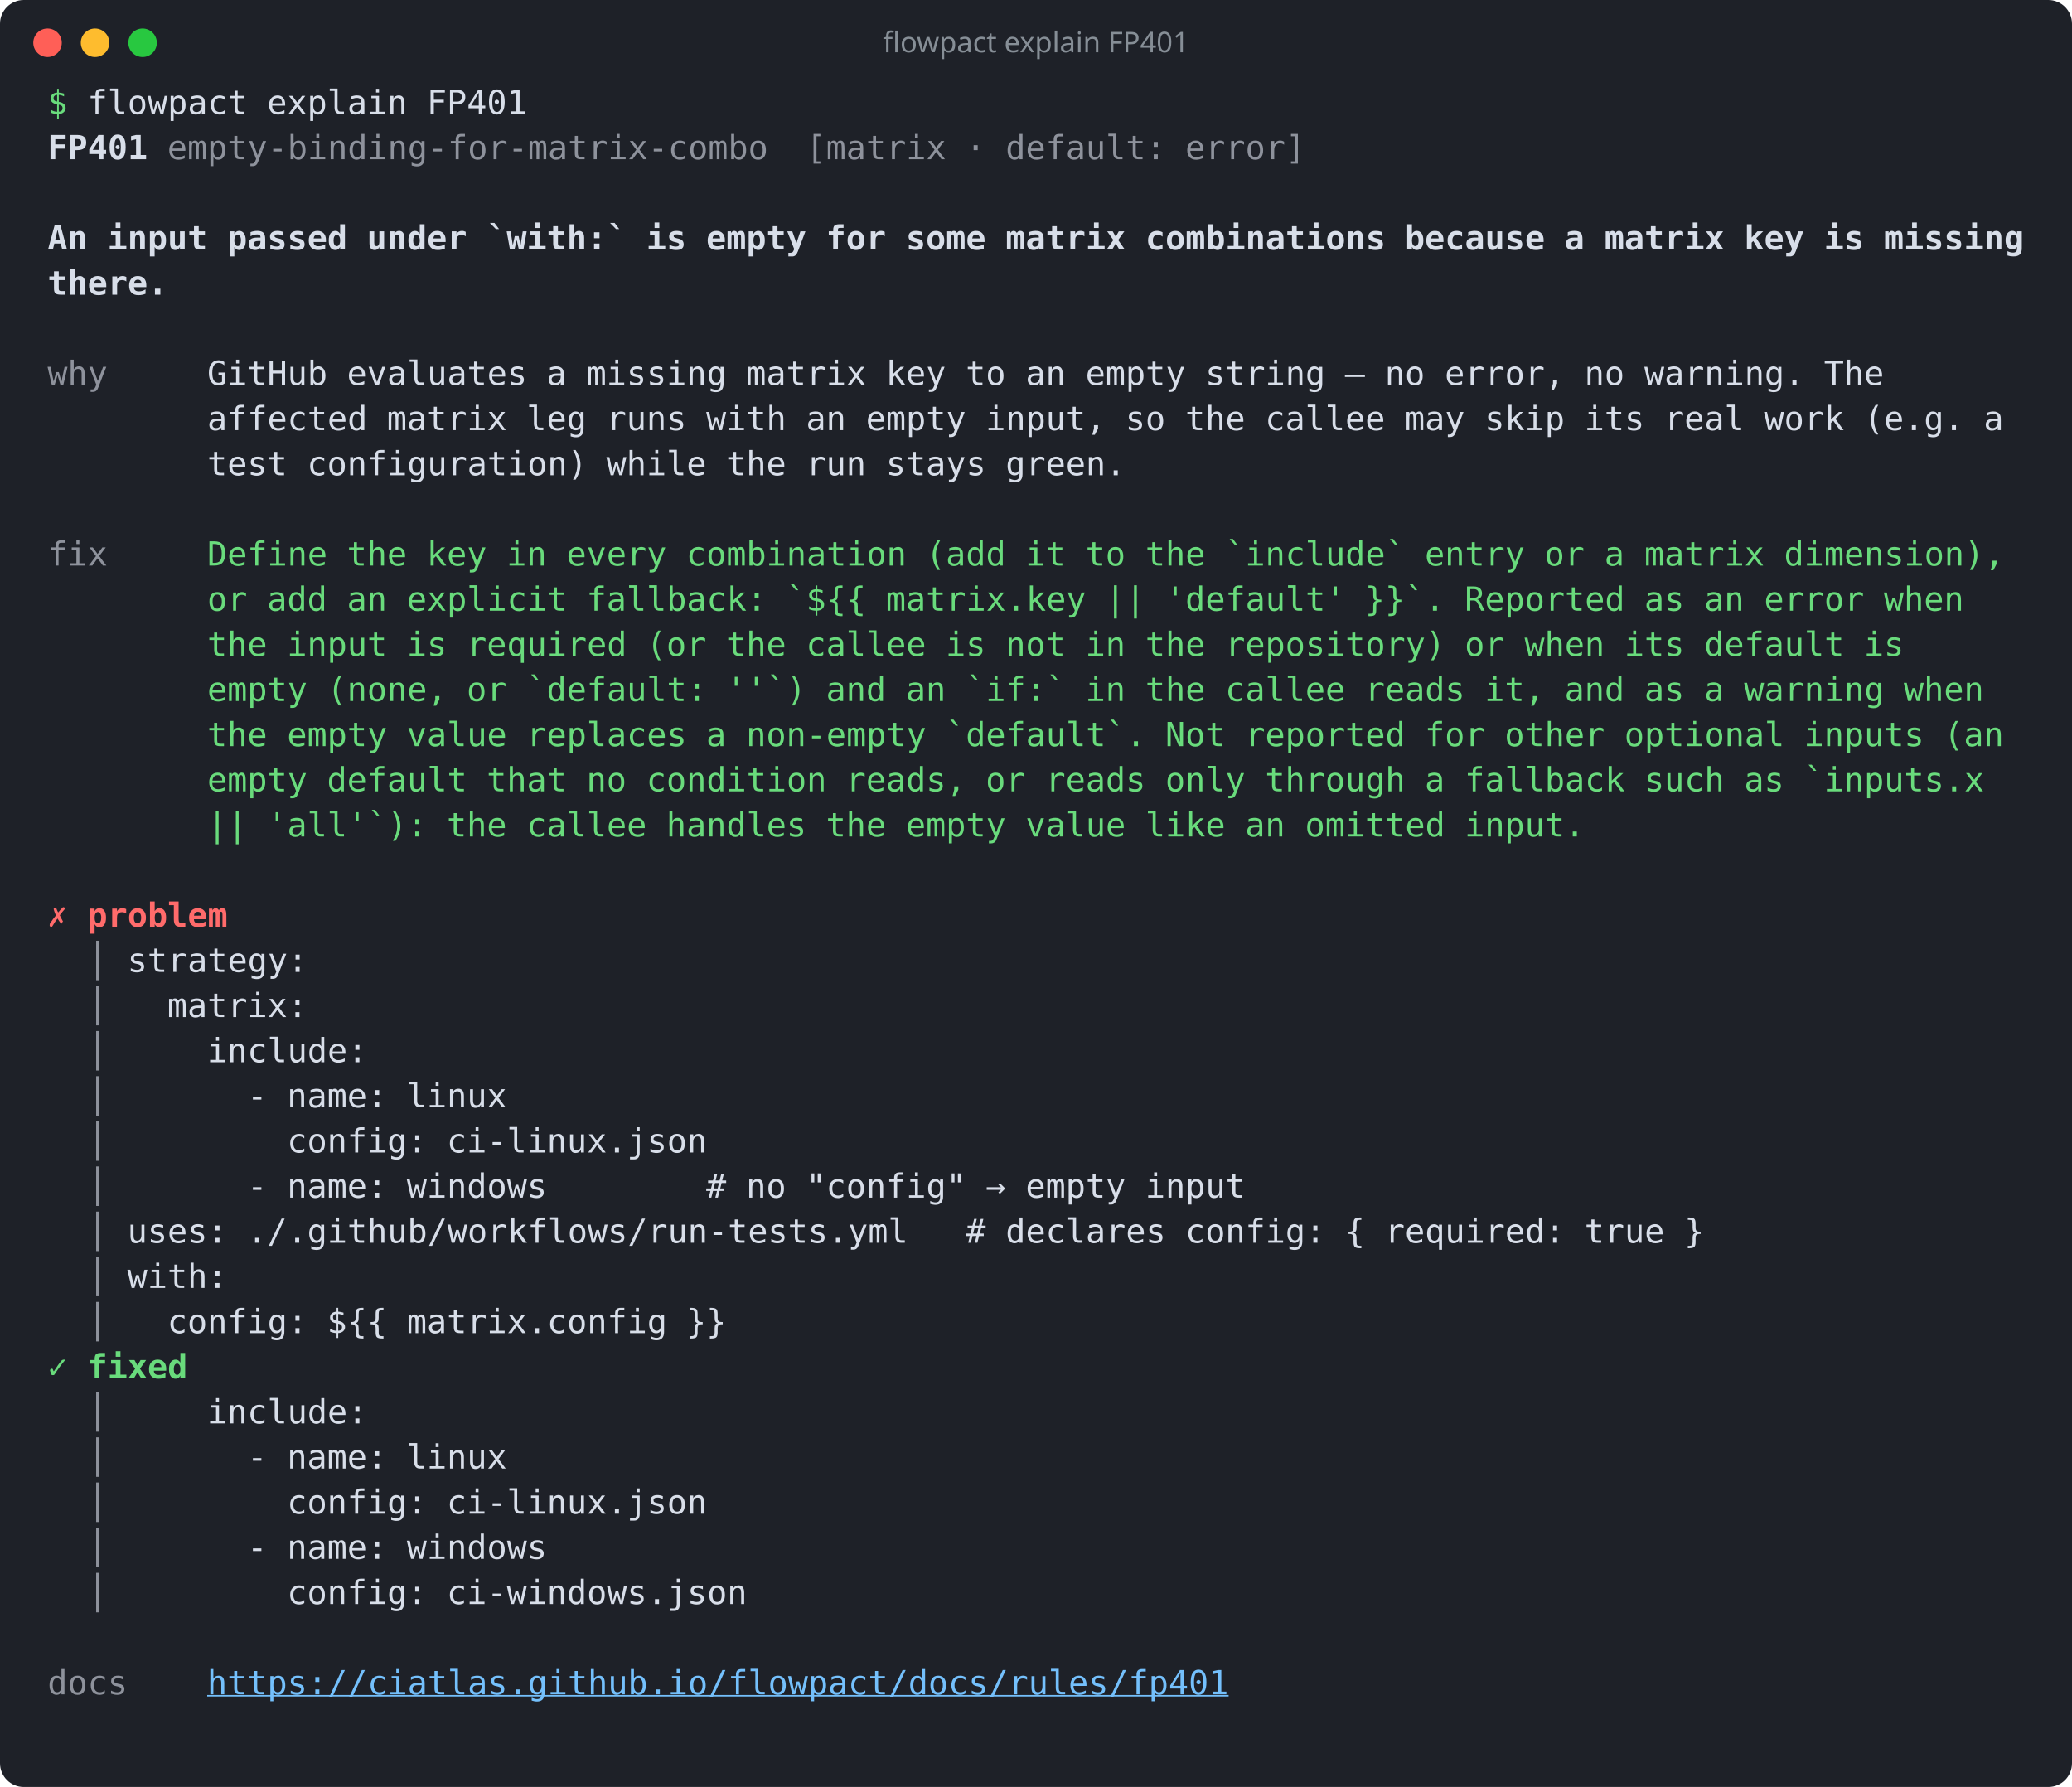
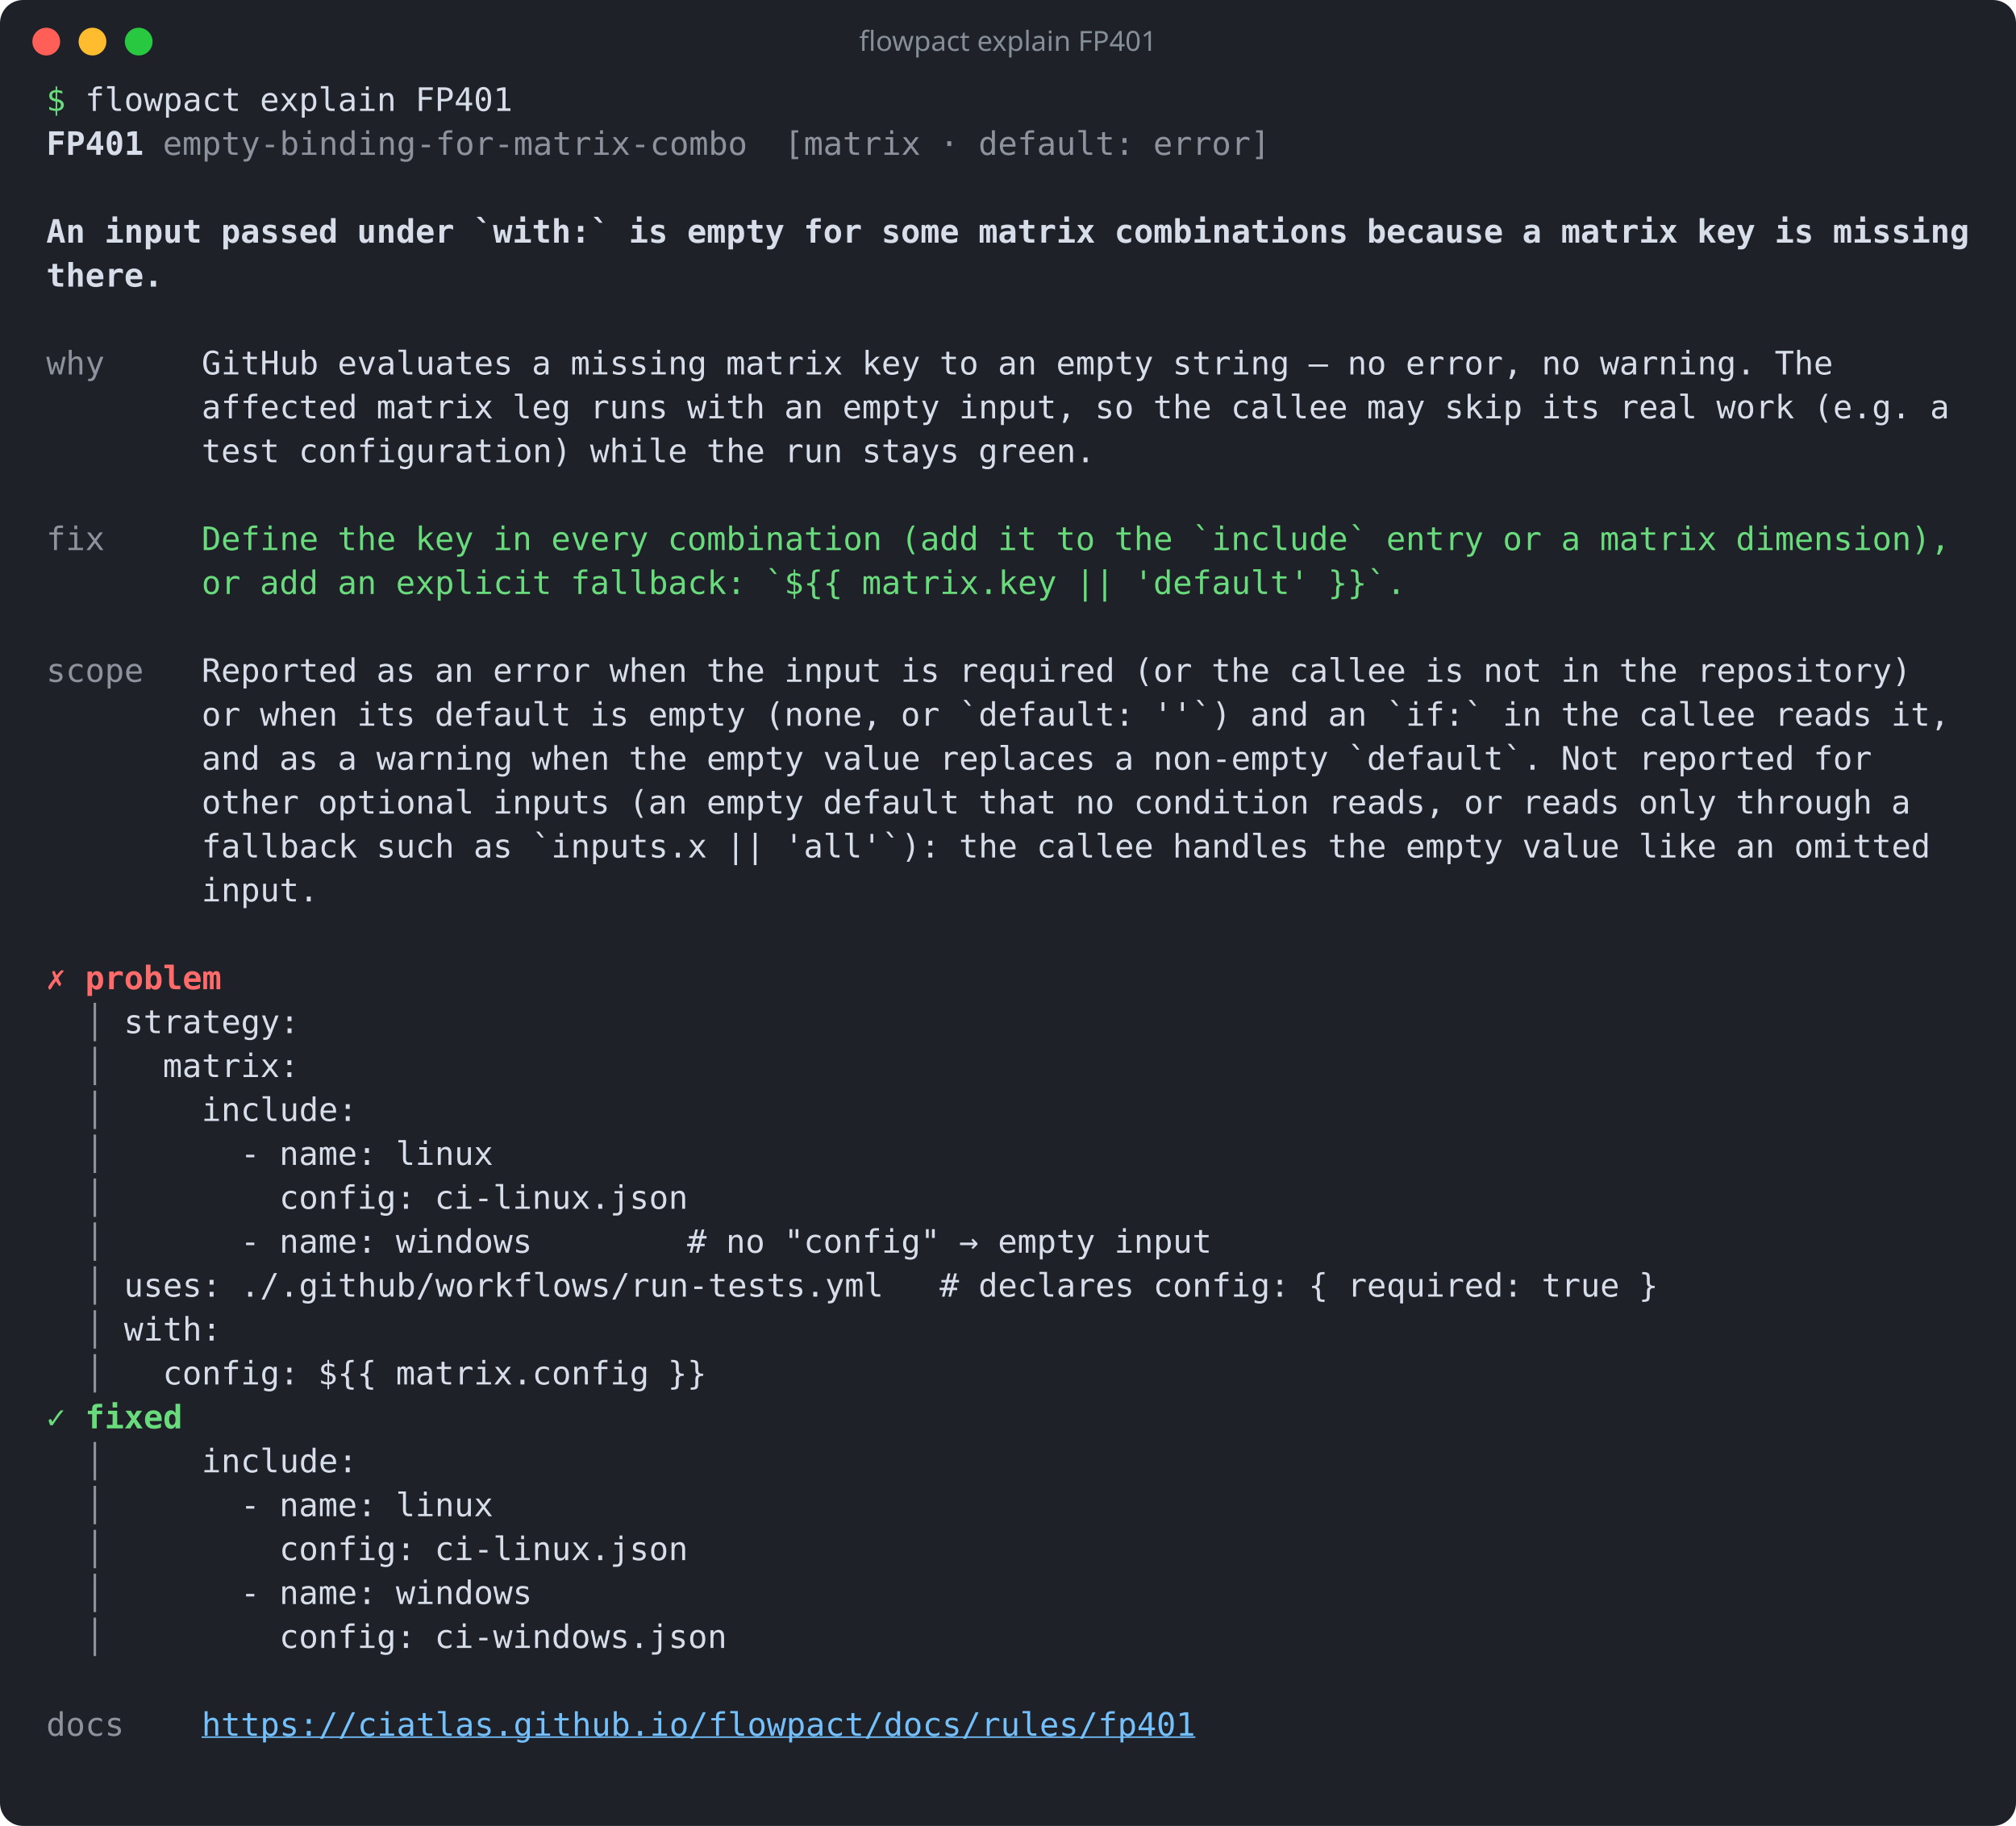
- <svg xmlns="http://www.w3.org/2000/svg" width="872" height="752" viewBox="0 0 872 752" role="img" aria-label="flowpact explain FP401">
+ <svg xmlns="http://www.w3.org/2000/svg" width="872" height="790" viewBox="0 0 872 790" role="img" aria-label="flowpact explain FP401">
  <rect width="100%" height="100%" rx="10" fill="#1e2128" />
  <circle cx="20" cy="18" r="6" fill="#ff5f57" />
  <circle cx="40" cy="18" r="6" fill="#febc2e" />
  <circle cx="60" cy="18" r="6" fill="#28c840" />
  <text x="436" y="22" fill="#868e96" font-family="ui-sans-serif,system-ui,sans-serif" font-size="12" text-anchor="middle">flowpact explain FP401</text>
  <g font-family="ui-monospace,SFMono-Regular,Menlo,Consolas,monospace" font-size="14" xml:space="preserve">
    <text y="48">
      <tspan x="20.0" textLength="8.4" lengthAdjust="spacingAndGlyphs" fill="#69db7c">$</tspan>
      <tspan x="36.8" textLength="67.2" lengthAdjust="spacingAndGlyphs" fill="#d8dee9">flowpact</tspan>
      <tspan x="112.4" textLength="58.8" lengthAdjust="spacingAndGlyphs" fill="#d8dee9">explain</tspan>
      <tspan x="179.6" textLength="42.0" lengthAdjust="spacingAndGlyphs" fill="#d8dee9">FP401</tspan>
    </text>
    <text y="67">
      <tspan x="20.0" textLength="42.0" lengthAdjust="spacingAndGlyphs" fill="#d8dee9" font-weight="700">FP401</tspan>
      <tspan x="70.4" textLength="252.0" lengthAdjust="spacingAndGlyphs" fill="#d8dee9" fill-opacity="0.6">empty-binding-for-matrix-combo</tspan>
      <tspan x="339.2" textLength="58.8" lengthAdjust="spacingAndGlyphs" fill="#d8dee9" fill-opacity="0.6">[matrix</tspan>
      <tspan x="406.4" textLength="8.4" lengthAdjust="spacingAndGlyphs" fill="#d8dee9" fill-opacity="0.6">·</tspan>
      <tspan x="423.2" textLength="67.2" lengthAdjust="spacingAndGlyphs" fill="#d8dee9" fill-opacity="0.6">default:</tspan>
      <tspan x="498.8" textLength="50.4" lengthAdjust="spacingAndGlyphs" fill="#d8dee9" fill-opacity="0.6">error]</tspan>
    </text>
    <text y="86" />
    <text y="105">
      <tspan x="20.0" textLength="16.8" lengthAdjust="spacingAndGlyphs" fill="#d8dee9" font-weight="700">An</tspan>
      <tspan x="45.2" textLength="42.0" lengthAdjust="spacingAndGlyphs" fill="#d8dee9" font-weight="700">input</tspan>
      <tspan x="95.6" textLength="50.4" lengthAdjust="spacingAndGlyphs" fill="#d8dee9" font-weight="700">passed</tspan>
      <tspan x="154.4" textLength="42.0" lengthAdjust="spacingAndGlyphs" fill="#d8dee9" font-weight="700">under</tspan>
      <tspan x="204.8" textLength="58.8" lengthAdjust="spacingAndGlyphs" fill="#d8dee9" font-weight="700">`with:`</tspan>
      <tspan x="272.0" textLength="16.8" lengthAdjust="spacingAndGlyphs" fill="#d8dee9" font-weight="700">is</tspan>
      <tspan x="297.2" textLength="42.0" lengthAdjust="spacingAndGlyphs" fill="#d8dee9" font-weight="700">empty</tspan>
      <tspan x="347.6" textLength="25.2" lengthAdjust="spacingAndGlyphs" fill="#d8dee9" font-weight="700">for</tspan>
      <tspan x="381.2" textLength="33.6" lengthAdjust="spacingAndGlyphs" fill="#d8dee9" font-weight="700">some</tspan>
      <tspan x="423.2" textLength="50.4" lengthAdjust="spacingAndGlyphs" fill="#d8dee9" font-weight="700">matrix</tspan>
      <tspan x="482.0" textLength="100.8" lengthAdjust="spacingAndGlyphs" fill="#d8dee9" font-weight="700">combinations</tspan>
      <tspan x="591.2" textLength="58.8" lengthAdjust="spacingAndGlyphs" fill="#d8dee9" font-weight="700">because</tspan>
      <tspan x="658.4" textLength="8.4" lengthAdjust="spacingAndGlyphs" fill="#d8dee9" font-weight="700">a</tspan>
      <tspan x="675.2" textLength="50.4" lengthAdjust="spacingAndGlyphs" fill="#d8dee9" font-weight="700">matrix</tspan>
      <tspan x="734.0" textLength="25.2" lengthAdjust="spacingAndGlyphs" fill="#d8dee9" font-weight="700">key</tspan>
      <tspan x="767.6" textLength="16.8" lengthAdjust="spacingAndGlyphs" fill="#d8dee9" font-weight="700">is</tspan>
      <tspan x="792.8" textLength="58.8" lengthAdjust="spacingAndGlyphs" fill="#d8dee9" font-weight="700">missing</tspan>
    </text>
    <text y="124">
      <tspan x="20.0" textLength="50.4" lengthAdjust="spacingAndGlyphs" fill="#d8dee9" font-weight="700">there.</tspan>
    </text>
    <text y="143" />
    <text y="162">
      <tspan x="20.0" textLength="25.2" lengthAdjust="spacingAndGlyphs" fill="#d8dee9" fill-opacity="0.6">why</tspan>
      <tspan x="87.2" textLength="50.4" lengthAdjust="spacingAndGlyphs" fill="#d8dee9">GitHub</tspan>
      <tspan x="146.0" textLength="75.6" lengthAdjust="spacingAndGlyphs" fill="#d8dee9">evaluates</tspan>
      <tspan x="230.0" textLength="8.4" lengthAdjust="spacingAndGlyphs" fill="#d8dee9">a</tspan>
      <tspan x="246.8" textLength="58.8" lengthAdjust="spacingAndGlyphs" fill="#d8dee9">missing</tspan>
      <tspan x="314.0" textLength="50.4" lengthAdjust="spacingAndGlyphs" fill="#d8dee9">matrix</tspan>
      <tspan x="372.8" textLength="25.2" lengthAdjust="spacingAndGlyphs" fill="#d8dee9">key</tspan>
      <tspan x="406.4" textLength="16.8" lengthAdjust="spacingAndGlyphs" fill="#d8dee9">to</tspan>
      <tspan x="431.6" textLength="16.8" lengthAdjust="spacingAndGlyphs" fill="#d8dee9">an</tspan>
      <tspan x="456.8" textLength="42.0" lengthAdjust="spacingAndGlyphs" fill="#d8dee9">empty</tspan>
      <tspan x="507.2" textLength="50.4" lengthAdjust="spacingAndGlyphs" fill="#d8dee9">string</tspan>
      <tspan x="566.0" textLength="8.4" lengthAdjust="spacingAndGlyphs" fill="#d8dee9">—</tspan>
      <tspan x="582.8" textLength="16.8" lengthAdjust="spacingAndGlyphs" fill="#d8dee9">no</tspan>
      <tspan x="608.0" textLength="50.4" lengthAdjust="spacingAndGlyphs" fill="#d8dee9">error,</tspan>
      <tspan x="666.8" textLength="16.8" lengthAdjust="spacingAndGlyphs" fill="#d8dee9">no</tspan>
      <tspan x="692.0" textLength="67.2" lengthAdjust="spacingAndGlyphs" fill="#d8dee9">warning.</tspan>
      <tspan x="767.6" textLength="25.2" lengthAdjust="spacingAndGlyphs" fill="#d8dee9">The</tspan>
    </text>
    <text y="181">
      <tspan x="87.2" textLength="67.2" lengthAdjust="spacingAndGlyphs" fill="#d8dee9">affected</tspan>
      <tspan x="162.8" textLength="50.4" lengthAdjust="spacingAndGlyphs" fill="#d8dee9">matrix</tspan>
      <tspan x="221.6" textLength="25.2" lengthAdjust="spacingAndGlyphs" fill="#d8dee9">leg</tspan>
      <tspan x="255.2" textLength="33.6" lengthAdjust="spacingAndGlyphs" fill="#d8dee9">runs</tspan>
      <tspan x="297.2" textLength="33.6" lengthAdjust="spacingAndGlyphs" fill="#d8dee9">with</tspan>
      <tspan x="339.2" textLength="16.8" lengthAdjust="spacingAndGlyphs" fill="#d8dee9">an</tspan>
      <tspan x="364.4" textLength="42.0" lengthAdjust="spacingAndGlyphs" fill="#d8dee9">empty</tspan>
      <tspan x="414.8" textLength="50.4" lengthAdjust="spacingAndGlyphs" fill="#d8dee9">input,</tspan>
      <tspan x="473.6" textLength="16.8" lengthAdjust="spacingAndGlyphs" fill="#d8dee9">so</tspan>
      <tspan x="498.8" textLength="25.2" lengthAdjust="spacingAndGlyphs" fill="#d8dee9">the</tspan>
      <tspan x="532.4" textLength="50.4" lengthAdjust="spacingAndGlyphs" fill="#d8dee9">callee</tspan>
      <tspan x="591.2" textLength="25.2" lengthAdjust="spacingAndGlyphs" fill="#d8dee9">may</tspan>
      <tspan x="624.8" textLength="33.6" lengthAdjust="spacingAndGlyphs" fill="#d8dee9">skip</tspan>
      <tspan x="666.8" textLength="25.2" lengthAdjust="spacingAndGlyphs" fill="#d8dee9">its</tspan>
      <tspan x="700.4" textLength="33.6" lengthAdjust="spacingAndGlyphs" fill="#d8dee9">real</tspan>
      <tspan x="742.4" textLength="33.6" lengthAdjust="spacingAndGlyphs" fill="#d8dee9">work</tspan>
      <tspan x="784.4" textLength="42.0" lengthAdjust="spacingAndGlyphs" fill="#d8dee9">(e.g.</tspan>
      <tspan x="834.8" textLength="8.4" lengthAdjust="spacingAndGlyphs" fill="#d8dee9">a</tspan>
    </text>
    <text y="200">
      <tspan x="87.2" textLength="33.6" lengthAdjust="spacingAndGlyphs" fill="#d8dee9">test</tspan>
      <tspan x="129.2" textLength="117.6" lengthAdjust="spacingAndGlyphs" fill="#d8dee9">configuration)</tspan>
      <tspan x="255.2" textLength="42.0" lengthAdjust="spacingAndGlyphs" fill="#d8dee9">while</tspan>
      <tspan x="305.6" textLength="25.2" lengthAdjust="spacingAndGlyphs" fill="#d8dee9">the</tspan>
      <tspan x="339.2" textLength="25.2" lengthAdjust="spacingAndGlyphs" fill="#d8dee9">run</tspan>
      <tspan x="372.8" textLength="42.0" lengthAdjust="spacingAndGlyphs" fill="#d8dee9">stays</tspan>
      <tspan x="423.2" textLength="50.4" lengthAdjust="spacingAndGlyphs" fill="#d8dee9">green.</tspan>
    </text>
    <text y="219" />
    <text y="238">
      <tspan x="20.0" textLength="25.2" lengthAdjust="spacingAndGlyphs" fill="#d8dee9" fill-opacity="0.6">fix</tspan>
      <tspan x="87.2" textLength="50.4" lengthAdjust="spacingAndGlyphs" fill="#69db7c">Define</tspan>
      <tspan x="146.0" textLength="25.2" lengthAdjust="spacingAndGlyphs" fill="#69db7c">the</tspan>
      <tspan x="179.6" textLength="25.2" lengthAdjust="spacingAndGlyphs" fill="#69db7c">key</tspan>
      <tspan x="213.2" textLength="16.8" lengthAdjust="spacingAndGlyphs" fill="#69db7c">in</tspan>
      <tspan x="238.4" textLength="42.0" lengthAdjust="spacingAndGlyphs" fill="#69db7c">every</tspan>
      <tspan x="288.8" textLength="92.4" lengthAdjust="spacingAndGlyphs" fill="#69db7c">combination</tspan>
      <tspan x="389.6" textLength="33.6" lengthAdjust="spacingAndGlyphs" fill="#69db7c">(add</tspan>
      <tspan x="431.6" textLength="16.8" lengthAdjust="spacingAndGlyphs" fill="#69db7c">it</tspan>
      <tspan x="456.8" textLength="16.8" lengthAdjust="spacingAndGlyphs" fill="#69db7c">to</tspan>
      <tspan x="482.0" textLength="25.2" lengthAdjust="spacingAndGlyphs" fill="#69db7c">the</tspan>
      <tspan x="515.6" textLength="75.6" lengthAdjust="spacingAndGlyphs" fill="#69db7c">`include`</tspan>
      <tspan x="599.6" textLength="42.0" lengthAdjust="spacingAndGlyphs" fill="#69db7c">entry</tspan>
      <tspan x="650.0" textLength="16.8" lengthAdjust="spacingAndGlyphs" fill="#69db7c">or</tspan>
      <tspan x="675.2" textLength="8.4" lengthAdjust="spacingAndGlyphs" fill="#69db7c">a</tspan>
      <tspan x="692.0" textLength="50.4" lengthAdjust="spacingAndGlyphs" fill="#69db7c">matrix</tspan>
      <tspan x="750.8" textLength="92.4" lengthAdjust="spacingAndGlyphs" fill="#69db7c">dimension),</tspan>
    </text>
    <text y="257">
      <tspan x="87.2" textLength="16.8" lengthAdjust="spacingAndGlyphs" fill="#69db7c">or</tspan>
      <tspan x="112.4" textLength="25.2" lengthAdjust="spacingAndGlyphs" fill="#69db7c">add</tspan>
      <tspan x="146.0" textLength="16.8" lengthAdjust="spacingAndGlyphs" fill="#69db7c">an</tspan>
      <tspan x="171.2" textLength="67.2" lengthAdjust="spacingAndGlyphs" fill="#69db7c">explicit</tspan>
      <tspan x="246.8" textLength="75.6" lengthAdjust="spacingAndGlyphs" fill="#69db7c">fallback:</tspan>
      <tspan x="330.8" textLength="33.6" lengthAdjust="spacingAndGlyphs" fill="#69db7c">`${{</tspan>
      <tspan x="372.8" textLength="84.0" lengthAdjust="spacingAndGlyphs" fill="#69db7c">matrix.key</tspan>
      <tspan x="465.2" textLength="16.8" lengthAdjust="spacingAndGlyphs" fill="#69db7c">||</tspan>
      <tspan x="490.4" textLength="75.6" lengthAdjust="spacingAndGlyphs" fill="#69db7c">'default'</tspan>
      <tspan x="574.4" textLength="33.6" lengthAdjust="spacingAndGlyphs" fill="#69db7c">}}`.</tspan>
-       <tspan x="616.4" textLength="67.2" lengthAdjust="spacingAndGlyphs" fill="#69db7c">Reported</tspan>
-       <tspan x="692.0" textLength="16.8" lengthAdjust="spacingAndGlyphs" fill="#69db7c">as</tspan>
-       <tspan x="717.2" textLength="16.8" lengthAdjust="spacingAndGlyphs" fill="#69db7c">an</tspan>
-       <tspan x="742.4" textLength="42.0" lengthAdjust="spacingAndGlyphs" fill="#69db7c">error</tspan>
-       <tspan x="792.8" textLength="33.6" lengthAdjust="spacingAndGlyphs" fill="#69db7c">when</tspan>
-     </text>
-     <text y="276">
-       <tspan x="87.2" textLength="25.2" lengthAdjust="spacingAndGlyphs" fill="#69db7c">the</tspan>
-       <tspan x="120.8" textLength="42.0" lengthAdjust="spacingAndGlyphs" fill="#69db7c">input</tspan>
-       <tspan x="171.2" textLength="16.8" lengthAdjust="spacingAndGlyphs" fill="#69db7c">is</tspan>
-       <tspan x="196.4" textLength="67.2" lengthAdjust="spacingAndGlyphs" fill="#69db7c">required</tspan>
-       <tspan x="272.0" textLength="25.2" lengthAdjust="spacingAndGlyphs" fill="#69db7c">(or</tspan>
-       <tspan x="305.6" textLength="25.2" lengthAdjust="spacingAndGlyphs" fill="#69db7c">the</tspan>
-       <tspan x="339.2" textLength="50.4" lengthAdjust="spacingAndGlyphs" fill="#69db7c">callee</tspan>
-       <tspan x="398.0" textLength="16.8" lengthAdjust="spacingAndGlyphs" fill="#69db7c">is</tspan>
-       <tspan x="423.2" textLength="25.2" lengthAdjust="spacingAndGlyphs" fill="#69db7c">not</tspan>
-       <tspan x="456.8" textLength="16.8" lengthAdjust="spacingAndGlyphs" fill="#69db7c">in</tspan>
-       <tspan x="482.0" textLength="25.2" lengthAdjust="spacingAndGlyphs" fill="#69db7c">the</tspan>
-       <tspan x="515.6" textLength="92.4" lengthAdjust="spacingAndGlyphs" fill="#69db7c">repository)</tspan>
-       <tspan x="616.4" textLength="16.8" lengthAdjust="spacingAndGlyphs" fill="#69db7c">or</tspan>
-       <tspan x="641.6" textLength="33.6" lengthAdjust="spacingAndGlyphs" fill="#69db7c">when</tspan>
-       <tspan x="683.6" textLength="25.2" lengthAdjust="spacingAndGlyphs" fill="#69db7c">its</tspan>
-       <tspan x="717.2" textLength="58.8" lengthAdjust="spacingAndGlyphs" fill="#69db7c">default</tspan>
-       <tspan x="784.4" textLength="16.8" lengthAdjust="spacingAndGlyphs" fill="#69db7c">is</tspan>
-     </text>
+     </text>
+     <text y="276" />
    <text y="295">
-       <tspan x="87.2" textLength="42.0" lengthAdjust="spacingAndGlyphs" fill="#69db7c">empty</tspan>
-       <tspan x="137.6" textLength="50.4" lengthAdjust="spacingAndGlyphs" fill="#69db7c">(none,</tspan>
-       <tspan x="196.4" textLength="16.8" lengthAdjust="spacingAndGlyphs" fill="#69db7c">or</tspan>
-       <tspan x="221.6" textLength="75.6" lengthAdjust="spacingAndGlyphs" fill="#69db7c">`default:</tspan>
-       <tspan x="305.6" textLength="33.6" lengthAdjust="spacingAndGlyphs" fill="#69db7c">''`)</tspan>
-       <tspan x="347.6" textLength="25.2" lengthAdjust="spacingAndGlyphs" fill="#69db7c">and</tspan>
-       <tspan x="381.2" textLength="16.8" lengthAdjust="spacingAndGlyphs" fill="#69db7c">an</tspan>
-       <tspan x="406.4" textLength="42.0" lengthAdjust="spacingAndGlyphs" fill="#69db7c">`if:`</tspan>
-       <tspan x="456.8" textLength="16.8" lengthAdjust="spacingAndGlyphs" fill="#69db7c">in</tspan>
-       <tspan x="482.0" textLength="25.2" lengthAdjust="spacingAndGlyphs" fill="#69db7c">the</tspan>
-       <tspan x="515.6" textLength="50.4" lengthAdjust="spacingAndGlyphs" fill="#69db7c">callee</tspan>
-       <tspan x="574.4" textLength="42.0" lengthAdjust="spacingAndGlyphs" fill="#69db7c">reads</tspan>
-       <tspan x="624.8" textLength="25.2" lengthAdjust="spacingAndGlyphs" fill="#69db7c">it,</tspan>
-       <tspan x="658.4" textLength="25.2" lengthAdjust="spacingAndGlyphs" fill="#69db7c">and</tspan>
-       <tspan x="692.0" textLength="16.8" lengthAdjust="spacingAndGlyphs" fill="#69db7c">as</tspan>
-       <tspan x="717.2" textLength="8.4" lengthAdjust="spacingAndGlyphs" fill="#69db7c">a</tspan>
-       <tspan x="734.0" textLength="58.8" lengthAdjust="spacingAndGlyphs" fill="#69db7c">warning</tspan>
-       <tspan x="801.2" textLength="33.6" lengthAdjust="spacingAndGlyphs" fill="#69db7c">when</tspan>
+       <tspan x="20.0" textLength="42.0" lengthAdjust="spacingAndGlyphs" fill="#d8dee9" fill-opacity="0.6">scope</tspan>
+       <tspan x="87.2" textLength="67.2" lengthAdjust="spacingAndGlyphs" fill="#d8dee9">Reported</tspan>
+       <tspan x="162.8" textLength="16.8" lengthAdjust="spacingAndGlyphs" fill="#d8dee9">as</tspan>
+       <tspan x="188.0" textLength="16.8" lengthAdjust="spacingAndGlyphs" fill="#d8dee9">an</tspan>
+       <tspan x="213.2" textLength="42.0" lengthAdjust="spacingAndGlyphs" fill="#d8dee9">error</tspan>
+       <tspan x="263.6" textLength="33.6" lengthAdjust="spacingAndGlyphs" fill="#d8dee9">when</tspan>
+       <tspan x="305.6" textLength="25.2" lengthAdjust="spacingAndGlyphs" fill="#d8dee9">the</tspan>
+       <tspan x="339.2" textLength="42.0" lengthAdjust="spacingAndGlyphs" fill="#d8dee9">input</tspan>
+       <tspan x="389.6" textLength="16.8" lengthAdjust="spacingAndGlyphs" fill="#d8dee9">is</tspan>
+       <tspan x="414.8" textLength="67.2" lengthAdjust="spacingAndGlyphs" fill="#d8dee9">required</tspan>
+       <tspan x="490.4" textLength="25.2" lengthAdjust="spacingAndGlyphs" fill="#d8dee9">(or</tspan>
+       <tspan x="524.0" textLength="25.2" lengthAdjust="spacingAndGlyphs" fill="#d8dee9">the</tspan>
+       <tspan x="557.6" textLength="50.4" lengthAdjust="spacingAndGlyphs" fill="#d8dee9">callee</tspan>
+       <tspan x="616.4" textLength="16.8" lengthAdjust="spacingAndGlyphs" fill="#d8dee9">is</tspan>
+       <tspan x="641.6" textLength="25.2" lengthAdjust="spacingAndGlyphs" fill="#d8dee9">not</tspan>
+       <tspan x="675.2" textLength="16.8" lengthAdjust="spacingAndGlyphs" fill="#d8dee9">in</tspan>
+       <tspan x="700.4" textLength="25.2" lengthAdjust="spacingAndGlyphs" fill="#d8dee9">the</tspan>
+       <tspan x="734.0" textLength="92.4" lengthAdjust="spacingAndGlyphs" fill="#d8dee9">repository)</tspan>
    </text>
    <text y="314">
-       <tspan x="87.2" textLength="25.2" lengthAdjust="spacingAndGlyphs" fill="#69db7c">the</tspan>
-       <tspan x="120.8" textLength="42.0" lengthAdjust="spacingAndGlyphs" fill="#69db7c">empty</tspan>
-       <tspan x="171.2" textLength="42.0" lengthAdjust="spacingAndGlyphs" fill="#69db7c">value</tspan>
-       <tspan x="221.6" textLength="67.2" lengthAdjust="spacingAndGlyphs" fill="#69db7c">replaces</tspan>
-       <tspan x="297.2" textLength="8.4" lengthAdjust="spacingAndGlyphs" fill="#69db7c">a</tspan>
-       <tspan x="314.0" textLength="75.6" lengthAdjust="spacingAndGlyphs" fill="#69db7c">non-empty</tspan>
-       <tspan x="398.0" textLength="84.0" lengthAdjust="spacingAndGlyphs" fill="#69db7c">`default`.</tspan>
-       <tspan x="490.4" textLength="25.2" lengthAdjust="spacingAndGlyphs" fill="#69db7c">Not</tspan>
-       <tspan x="524.0" textLength="67.2" lengthAdjust="spacingAndGlyphs" fill="#69db7c">reported</tspan>
-       <tspan x="599.6" textLength="25.2" lengthAdjust="spacingAndGlyphs" fill="#69db7c">for</tspan>
-       <tspan x="633.2" textLength="42.0" lengthAdjust="spacingAndGlyphs" fill="#69db7c">other</tspan>
-       <tspan x="683.6" textLength="67.2" lengthAdjust="spacingAndGlyphs" fill="#69db7c">optional</tspan>
-       <tspan x="759.2" textLength="50.4" lengthAdjust="spacingAndGlyphs" fill="#69db7c">inputs</tspan>
-       <tspan x="818.0" textLength="25.2" lengthAdjust="spacingAndGlyphs" fill="#69db7c">(an</tspan>
+       <tspan x="87.2" textLength="16.8" lengthAdjust="spacingAndGlyphs" fill="#d8dee9">or</tspan>
+       <tspan x="112.4" textLength="33.6" lengthAdjust="spacingAndGlyphs" fill="#d8dee9">when</tspan>
+       <tspan x="154.4" textLength="25.2" lengthAdjust="spacingAndGlyphs" fill="#d8dee9">its</tspan>
+       <tspan x="188.0" textLength="58.8" lengthAdjust="spacingAndGlyphs" fill="#d8dee9">default</tspan>
+       <tspan x="255.2" textLength="16.8" lengthAdjust="spacingAndGlyphs" fill="#d8dee9">is</tspan>
+       <tspan x="280.4" textLength="42.0" lengthAdjust="spacingAndGlyphs" fill="#d8dee9">empty</tspan>
+       <tspan x="330.8" textLength="50.4" lengthAdjust="spacingAndGlyphs" fill="#d8dee9">(none,</tspan>
+       <tspan x="389.6" textLength="16.8" lengthAdjust="spacingAndGlyphs" fill="#d8dee9">or</tspan>
+       <tspan x="414.8" textLength="75.6" lengthAdjust="spacingAndGlyphs" fill="#d8dee9">`default:</tspan>
+       <tspan x="498.8" textLength="33.6" lengthAdjust="spacingAndGlyphs" fill="#d8dee9">''`)</tspan>
+       <tspan x="540.8" textLength="25.2" lengthAdjust="spacingAndGlyphs" fill="#d8dee9">and</tspan>
+       <tspan x="574.4" textLength="16.8" lengthAdjust="spacingAndGlyphs" fill="#d8dee9">an</tspan>
+       <tspan x="599.6" textLength="42.0" lengthAdjust="spacingAndGlyphs" fill="#d8dee9">`if:`</tspan>
+       <tspan x="650.0" textLength="16.8" lengthAdjust="spacingAndGlyphs" fill="#d8dee9">in</tspan>
+       <tspan x="675.2" textLength="25.2" lengthAdjust="spacingAndGlyphs" fill="#d8dee9">the</tspan>
+       <tspan x="708.8" textLength="50.4" lengthAdjust="spacingAndGlyphs" fill="#d8dee9">callee</tspan>
+       <tspan x="767.6" textLength="42.0" lengthAdjust="spacingAndGlyphs" fill="#d8dee9">reads</tspan>
+       <tspan x="818.0" textLength="25.2" lengthAdjust="spacingAndGlyphs" fill="#d8dee9">it,</tspan>
    </text>
    <text y="333">
-       <tspan x="87.2" textLength="42.0" lengthAdjust="spacingAndGlyphs" fill="#69db7c">empty</tspan>
-       <tspan x="137.6" textLength="58.8" lengthAdjust="spacingAndGlyphs" fill="#69db7c">default</tspan>
-       <tspan x="204.8" textLength="33.6" lengthAdjust="spacingAndGlyphs" fill="#69db7c">that</tspan>
-       <tspan x="246.8" textLength="16.8" lengthAdjust="spacingAndGlyphs" fill="#69db7c">no</tspan>
-       <tspan x="272.0" textLength="75.6" lengthAdjust="spacingAndGlyphs" fill="#69db7c">condition</tspan>
-       <tspan x="356.0" textLength="50.4" lengthAdjust="spacingAndGlyphs" fill="#69db7c">reads,</tspan>
-       <tspan x="414.8" textLength="16.8" lengthAdjust="spacingAndGlyphs" fill="#69db7c">or</tspan>
-       <tspan x="440.0" textLength="42.0" lengthAdjust="spacingAndGlyphs" fill="#69db7c">reads</tspan>
-       <tspan x="490.4" textLength="33.6" lengthAdjust="spacingAndGlyphs" fill="#69db7c">only</tspan>
-       <tspan x="532.4" textLength="58.8" lengthAdjust="spacingAndGlyphs" fill="#69db7c">through</tspan>
-       <tspan x="599.6" textLength="8.4" lengthAdjust="spacingAndGlyphs" fill="#69db7c">a</tspan>
-       <tspan x="616.4" textLength="67.2" lengthAdjust="spacingAndGlyphs" fill="#69db7c">fallback</tspan>
-       <tspan x="692.0" textLength="33.6" lengthAdjust="spacingAndGlyphs" fill="#69db7c">such</tspan>
-       <tspan x="734.0" textLength="16.8" lengthAdjust="spacingAndGlyphs" fill="#69db7c">as</tspan>
-       <tspan x="759.2" textLength="75.6" lengthAdjust="spacingAndGlyphs" fill="#69db7c">`inputs.x</tspan>
+       <tspan x="87.2" textLength="25.2" lengthAdjust="spacingAndGlyphs" fill="#d8dee9">and</tspan>
+       <tspan x="120.8" textLength="16.8" lengthAdjust="spacingAndGlyphs" fill="#d8dee9">as</tspan>
+       <tspan x="146.0" textLength="8.4" lengthAdjust="spacingAndGlyphs" fill="#d8dee9">a</tspan>
+       <tspan x="162.8" textLength="58.8" lengthAdjust="spacingAndGlyphs" fill="#d8dee9">warning</tspan>
+       <tspan x="230.0" textLength="33.6" lengthAdjust="spacingAndGlyphs" fill="#d8dee9">when</tspan>
+       <tspan x="272.0" textLength="25.2" lengthAdjust="spacingAndGlyphs" fill="#d8dee9">the</tspan>
+       <tspan x="305.6" textLength="42.0" lengthAdjust="spacingAndGlyphs" fill="#d8dee9">empty</tspan>
+       <tspan x="356.0" textLength="42.0" lengthAdjust="spacingAndGlyphs" fill="#d8dee9">value</tspan>
+       <tspan x="406.4" textLength="67.2" lengthAdjust="spacingAndGlyphs" fill="#d8dee9">replaces</tspan>
+       <tspan x="482.0" textLength="8.4" lengthAdjust="spacingAndGlyphs" fill="#d8dee9">a</tspan>
+       <tspan x="498.8" textLength="75.6" lengthAdjust="spacingAndGlyphs" fill="#d8dee9">non-empty</tspan>
+       <tspan x="582.8" textLength="84.0" lengthAdjust="spacingAndGlyphs" fill="#d8dee9">`default`.</tspan>
+       <tspan x="675.2" textLength="25.2" lengthAdjust="spacingAndGlyphs" fill="#d8dee9">Not</tspan>
+       <tspan x="708.8" textLength="67.2" lengthAdjust="spacingAndGlyphs" fill="#d8dee9">reported</tspan>
+       <tspan x="784.4" textLength="25.2" lengthAdjust="spacingAndGlyphs" fill="#d8dee9">for</tspan>
    </text>
    <text y="352">
-       <tspan x="87.2" textLength="16.8" lengthAdjust="spacingAndGlyphs" fill="#69db7c">||</tspan>
-       <tspan x="112.4" textLength="67.2" lengthAdjust="spacingAndGlyphs" fill="#69db7c">'all'`):</tspan>
-       <tspan x="188.0" textLength="25.2" lengthAdjust="spacingAndGlyphs" fill="#69db7c">the</tspan>
-       <tspan x="221.6" textLength="50.4" lengthAdjust="spacingAndGlyphs" fill="#69db7c">callee</tspan>
-       <tspan x="280.4" textLength="58.8" lengthAdjust="spacingAndGlyphs" fill="#69db7c">handles</tspan>
-       <tspan x="347.6" textLength="25.2" lengthAdjust="spacingAndGlyphs" fill="#69db7c">the</tspan>
-       <tspan x="381.2" textLength="42.0" lengthAdjust="spacingAndGlyphs" fill="#69db7c">empty</tspan>
-       <tspan x="431.6" textLength="42.0" lengthAdjust="spacingAndGlyphs" fill="#69db7c">value</tspan>
-       <tspan x="482.0" textLength="33.6" lengthAdjust="spacingAndGlyphs" fill="#69db7c">like</tspan>
-       <tspan x="524.0" textLength="16.8" lengthAdjust="spacingAndGlyphs" fill="#69db7c">an</tspan>
-       <tspan x="549.2" textLength="58.8" lengthAdjust="spacingAndGlyphs" fill="#69db7c">omitted</tspan>
-       <tspan x="616.4" textLength="50.4" lengthAdjust="spacingAndGlyphs" fill="#69db7c">input.</tspan>
-     </text>
-     <text y="371" />
+       <tspan x="87.2" textLength="42.0" lengthAdjust="spacingAndGlyphs" fill="#d8dee9">other</tspan>
+       <tspan x="137.6" textLength="67.2" lengthAdjust="spacingAndGlyphs" fill="#d8dee9">optional</tspan>
+       <tspan x="213.2" textLength="50.4" lengthAdjust="spacingAndGlyphs" fill="#d8dee9">inputs</tspan>
+       <tspan x="272.0" textLength="25.2" lengthAdjust="spacingAndGlyphs" fill="#d8dee9">(an</tspan>
+       <tspan x="305.6" textLength="42.0" lengthAdjust="spacingAndGlyphs" fill="#d8dee9">empty</tspan>
+       <tspan x="356.0" textLength="58.8" lengthAdjust="spacingAndGlyphs" fill="#d8dee9">default</tspan>
+       <tspan x="423.2" textLength="33.6" lengthAdjust="spacingAndGlyphs" fill="#d8dee9">that</tspan>
+       <tspan x="465.2" textLength="16.8" lengthAdjust="spacingAndGlyphs" fill="#d8dee9">no</tspan>
+       <tspan x="490.4" textLength="75.6" lengthAdjust="spacingAndGlyphs" fill="#d8dee9">condition</tspan>
+       <tspan x="574.4" textLength="50.4" lengthAdjust="spacingAndGlyphs" fill="#d8dee9">reads,</tspan>
+       <tspan x="633.2" textLength="16.8" lengthAdjust="spacingAndGlyphs" fill="#d8dee9">or</tspan>
+       <tspan x="658.4" textLength="42.0" lengthAdjust="spacingAndGlyphs" fill="#d8dee9">reads</tspan>
+       <tspan x="708.8" textLength="33.6" lengthAdjust="spacingAndGlyphs" fill="#d8dee9">only</tspan>
+       <tspan x="750.8" textLength="58.8" lengthAdjust="spacingAndGlyphs" fill="#d8dee9">through</tspan>
+       <tspan x="818.0" textLength="8.4" lengthAdjust="spacingAndGlyphs" fill="#d8dee9">a</tspan>
+     </text>
+     <text y="371">
+       <tspan x="87.2" textLength="67.2" lengthAdjust="spacingAndGlyphs" fill="#d8dee9">fallback</tspan>
+       <tspan x="162.8" textLength="33.6" lengthAdjust="spacingAndGlyphs" fill="#d8dee9">such</tspan>
+       <tspan x="204.8" textLength="16.8" lengthAdjust="spacingAndGlyphs" fill="#d8dee9">as</tspan>
+       <tspan x="230.0" textLength="75.6" lengthAdjust="spacingAndGlyphs" fill="#d8dee9">`inputs.x</tspan>
+       <tspan x="314.0" textLength="16.8" lengthAdjust="spacingAndGlyphs" fill="#d8dee9">||</tspan>
+       <tspan x="339.2" textLength="67.2" lengthAdjust="spacingAndGlyphs" fill="#d8dee9">'all'`):</tspan>
+       <tspan x="414.8" textLength="25.2" lengthAdjust="spacingAndGlyphs" fill="#d8dee9">the</tspan>
+       <tspan x="448.4" textLength="50.4" lengthAdjust="spacingAndGlyphs" fill="#d8dee9">callee</tspan>
+       <tspan x="507.2" textLength="58.8" lengthAdjust="spacingAndGlyphs" fill="#d8dee9">handles</tspan>
+       <tspan x="574.4" textLength="25.2" lengthAdjust="spacingAndGlyphs" fill="#d8dee9">the</tspan>
+       <tspan x="608.0" textLength="42.0" lengthAdjust="spacingAndGlyphs" fill="#d8dee9">empty</tspan>
+       <tspan x="658.4" textLength="42.0" lengthAdjust="spacingAndGlyphs" fill="#d8dee9">value</tspan>
+       <tspan x="708.8" textLength="33.6" lengthAdjust="spacingAndGlyphs" fill="#d8dee9">like</tspan>
+       <tspan x="750.8" textLength="16.8" lengthAdjust="spacingAndGlyphs" fill="#d8dee9">an</tspan>
+       <tspan x="776.0" textLength="58.8" lengthAdjust="spacingAndGlyphs" fill="#d8dee9">omitted</tspan>
+     </text>
    <text y="390">
+       <tspan x="87.2" textLength="50.4" lengthAdjust="spacingAndGlyphs" fill="#d8dee9">input.</tspan>
+     </text>
+     <text y="409" />
+     <text y="428">
      <tspan x="20.0" textLength="8.4" lengthAdjust="spacingAndGlyphs" fill="#ff6b6b" font-weight="700">✗</tspan>
      <tspan x="36.8" textLength="58.8" lengthAdjust="spacingAndGlyphs" fill="#ff6b6b" font-weight="700">problem</tspan>
    </text>
-     <text y="409">
+     <text y="447">
      <tspan x="36.8" textLength="8.4" lengthAdjust="spacingAndGlyphs" fill="#d8dee9" fill-opacity="0.6">│</tspan>
      <tspan x="53.6" textLength="75.6" lengthAdjust="spacingAndGlyphs" fill="#d8dee9">strategy:</tspan>
    </text>
-     <text y="428">
+     <text y="466">
      <tspan x="36.8" textLength="8.4" lengthAdjust="spacingAndGlyphs" fill="#d8dee9" fill-opacity="0.6">│</tspan>
      <tspan x="70.4" textLength="58.8" lengthAdjust="spacingAndGlyphs" fill="#d8dee9">matrix:</tspan>
    </text>
-     <text y="447">
+     <text y="485">
      <tspan x="36.8" textLength="8.4" lengthAdjust="spacingAndGlyphs" fill="#d8dee9" fill-opacity="0.6">│</tspan>
      <tspan x="87.2" textLength="67.2" lengthAdjust="spacingAndGlyphs" fill="#d8dee9">include:</tspan>
    </text>
-     <text y="466">
+     <text y="504">
      <tspan x="36.8" textLength="8.4" lengthAdjust="spacingAndGlyphs" fill="#d8dee9" fill-opacity="0.6">│</tspan>
      <tspan x="104.0" textLength="8.4" lengthAdjust="spacingAndGlyphs" fill="#d8dee9">-</tspan>
      <tspan x="120.8" textLength="42.0" lengthAdjust="spacingAndGlyphs" fill="#d8dee9">name:</tspan>
      <tspan x="171.2" textLength="42.0" lengthAdjust="spacingAndGlyphs" fill="#d8dee9">linux</tspan>
    </text>
-     <text y="485">
+     <text y="523">
      <tspan x="36.8" textLength="8.4" lengthAdjust="spacingAndGlyphs" fill="#d8dee9" fill-opacity="0.6">│</tspan>
      <tspan x="120.8" textLength="58.8" lengthAdjust="spacingAndGlyphs" fill="#d8dee9">config:</tspan>
      <tspan x="188.0" textLength="109.2" lengthAdjust="spacingAndGlyphs" fill="#d8dee9">ci-linux.json</tspan>
    </text>
-     <text y="504">
+     <text y="542">
      <tspan x="36.8" textLength="8.4" lengthAdjust="spacingAndGlyphs" fill="#d8dee9" fill-opacity="0.6">│</tspan>
      <tspan x="104.0" textLength="8.4" lengthAdjust="spacingAndGlyphs" fill="#d8dee9">-</tspan>
      <tspan x="120.8" textLength="42.0" lengthAdjust="spacingAndGlyphs" fill="#d8dee9">name:</tspan>
      <tspan x="171.2" textLength="58.8" lengthAdjust="spacingAndGlyphs" fill="#d8dee9">windows</tspan>
      <tspan x="297.2" textLength="8.4" lengthAdjust="spacingAndGlyphs" fill="#d8dee9">#</tspan>
      <tspan x="314.0" textLength="16.8" lengthAdjust="spacingAndGlyphs" fill="#d8dee9">no</tspan>
      <tspan x="339.2" textLength="67.2" lengthAdjust="spacingAndGlyphs" fill="#d8dee9">"config"</tspan>
      <tspan x="414.8" textLength="8.4" lengthAdjust="spacingAndGlyphs" fill="#d8dee9">→</tspan>
      <tspan x="431.6" textLength="42.0" lengthAdjust="spacingAndGlyphs" fill="#d8dee9">empty</tspan>
      <tspan x="482.0" textLength="42.0" lengthAdjust="spacingAndGlyphs" fill="#d8dee9">input</tspan>
    </text>
-     <text y="523">
+     <text y="561">
      <tspan x="36.8" textLength="8.4" lengthAdjust="spacingAndGlyphs" fill="#d8dee9" fill-opacity="0.6">│</tspan>
      <tspan x="53.6" textLength="42.0" lengthAdjust="spacingAndGlyphs" fill="#d8dee9">uses:</tspan>
      <tspan x="104.0" textLength="277.2" lengthAdjust="spacingAndGlyphs" fill="#d8dee9">./.github/workflows/run-tests.yml</tspan>
      <tspan x="406.4" textLength="8.4" lengthAdjust="spacingAndGlyphs" fill="#d8dee9">#</tspan>
      <tspan x="423.2" textLength="67.2" lengthAdjust="spacingAndGlyphs" fill="#d8dee9">declares</tspan>
      <tspan x="498.8" textLength="58.8" lengthAdjust="spacingAndGlyphs" fill="#d8dee9">config:</tspan>
      <tspan x="566.0" textLength="8.4" lengthAdjust="spacingAndGlyphs" fill="#d8dee9">{</tspan>
      <tspan x="582.8" textLength="75.6" lengthAdjust="spacingAndGlyphs" fill="#d8dee9">required:</tspan>
      <tspan x="666.8" textLength="33.6" lengthAdjust="spacingAndGlyphs" fill="#d8dee9">true</tspan>
      <tspan x="708.8" textLength="8.4" lengthAdjust="spacingAndGlyphs" fill="#d8dee9">}</tspan>
    </text>
-     <text y="542">
+     <text y="580">
      <tspan x="36.8" textLength="8.4" lengthAdjust="spacingAndGlyphs" fill="#d8dee9" fill-opacity="0.6">│</tspan>
      <tspan x="53.6" textLength="42.0" lengthAdjust="spacingAndGlyphs" fill="#d8dee9">with:</tspan>
    </text>
-     <text y="561">
+     <text y="599">
      <tspan x="36.8" textLength="8.4" lengthAdjust="spacingAndGlyphs" fill="#d8dee9" fill-opacity="0.6">│</tspan>
      <tspan x="70.4" textLength="58.8" lengthAdjust="spacingAndGlyphs" fill="#d8dee9">config:</tspan>
      <tspan x="137.6" textLength="25.2" lengthAdjust="spacingAndGlyphs" fill="#d8dee9">${{</tspan>
      <tspan x="171.2" textLength="109.2" lengthAdjust="spacingAndGlyphs" fill="#d8dee9">matrix.config</tspan>
      <tspan x="288.8" textLength="16.8" lengthAdjust="spacingAndGlyphs" fill="#d8dee9">}}</tspan>
    </text>
-     <text y="580">
+     <text y="618">
      <tspan x="20.0" textLength="8.4" lengthAdjust="spacingAndGlyphs" fill="#69db7c" font-weight="700">✓</tspan>
      <tspan x="36.8" textLength="42.0" lengthAdjust="spacingAndGlyphs" fill="#69db7c" font-weight="700">fixed</tspan>
    </text>
-     <text y="599">
+     <text y="637">
      <tspan x="36.8" textLength="8.4" lengthAdjust="spacingAndGlyphs" fill="#d8dee9" fill-opacity="0.6">│</tspan>
      <tspan x="87.2" textLength="67.2" lengthAdjust="spacingAndGlyphs" fill="#d8dee9">include:</tspan>
    </text>
-     <text y="618">
+     <text y="656">
      <tspan x="36.8" textLength="8.4" lengthAdjust="spacingAndGlyphs" fill="#d8dee9" fill-opacity="0.6">│</tspan>
      <tspan x="104.0" textLength="8.4" lengthAdjust="spacingAndGlyphs" fill="#d8dee9">-</tspan>
      <tspan x="120.8" textLength="42.0" lengthAdjust="spacingAndGlyphs" fill="#d8dee9">name:</tspan>
      <tspan x="171.2" textLength="42.0" lengthAdjust="spacingAndGlyphs" fill="#d8dee9">linux</tspan>
    </text>
-     <text y="637">
+     <text y="675">
      <tspan x="36.8" textLength="8.4" lengthAdjust="spacingAndGlyphs" fill="#d8dee9" fill-opacity="0.6">│</tspan>
      <tspan x="120.8" textLength="58.8" lengthAdjust="spacingAndGlyphs" fill="#d8dee9">config:</tspan>
      <tspan x="188.0" textLength="109.2" lengthAdjust="spacingAndGlyphs" fill="#d8dee9">ci-linux.json</tspan>
    </text>
-     <text y="656">
+     <text y="694">
      <tspan x="36.8" textLength="8.4" lengthAdjust="spacingAndGlyphs" fill="#d8dee9" fill-opacity="0.6">│</tspan>
      <tspan x="104.0" textLength="8.4" lengthAdjust="spacingAndGlyphs" fill="#d8dee9">-</tspan>
      <tspan x="120.8" textLength="42.0" lengthAdjust="spacingAndGlyphs" fill="#d8dee9">name:</tspan>
      <tspan x="171.2" textLength="58.8" lengthAdjust="spacingAndGlyphs" fill="#d8dee9">windows</tspan>
    </text>
-     <text y="675">
+     <text y="713">
      <tspan x="36.8" textLength="8.4" lengthAdjust="spacingAndGlyphs" fill="#d8dee9" fill-opacity="0.6">│</tspan>
      <tspan x="120.8" textLength="58.8" lengthAdjust="spacingAndGlyphs" fill="#d8dee9">config:</tspan>
      <tspan x="188.0" textLength="126.0" lengthAdjust="spacingAndGlyphs" fill="#d8dee9">ci-windows.json</tspan>
    </text>
-     <text y="694" />
-     <text y="713">
+     <text y="732" />
+     <text y="751">
      <tspan x="20.0" textLength="33.6" lengthAdjust="spacingAndGlyphs" fill="#d8dee9" fill-opacity="0.6">docs</tspan>
      <tspan x="87.2" textLength="428.4" lengthAdjust="spacingAndGlyphs" fill="#74c0fc" text-decoration="underline">https://ciatlas.github.io/flowpact/docs/rules/fp401</tspan>
    </text>
  </g>
</svg>
